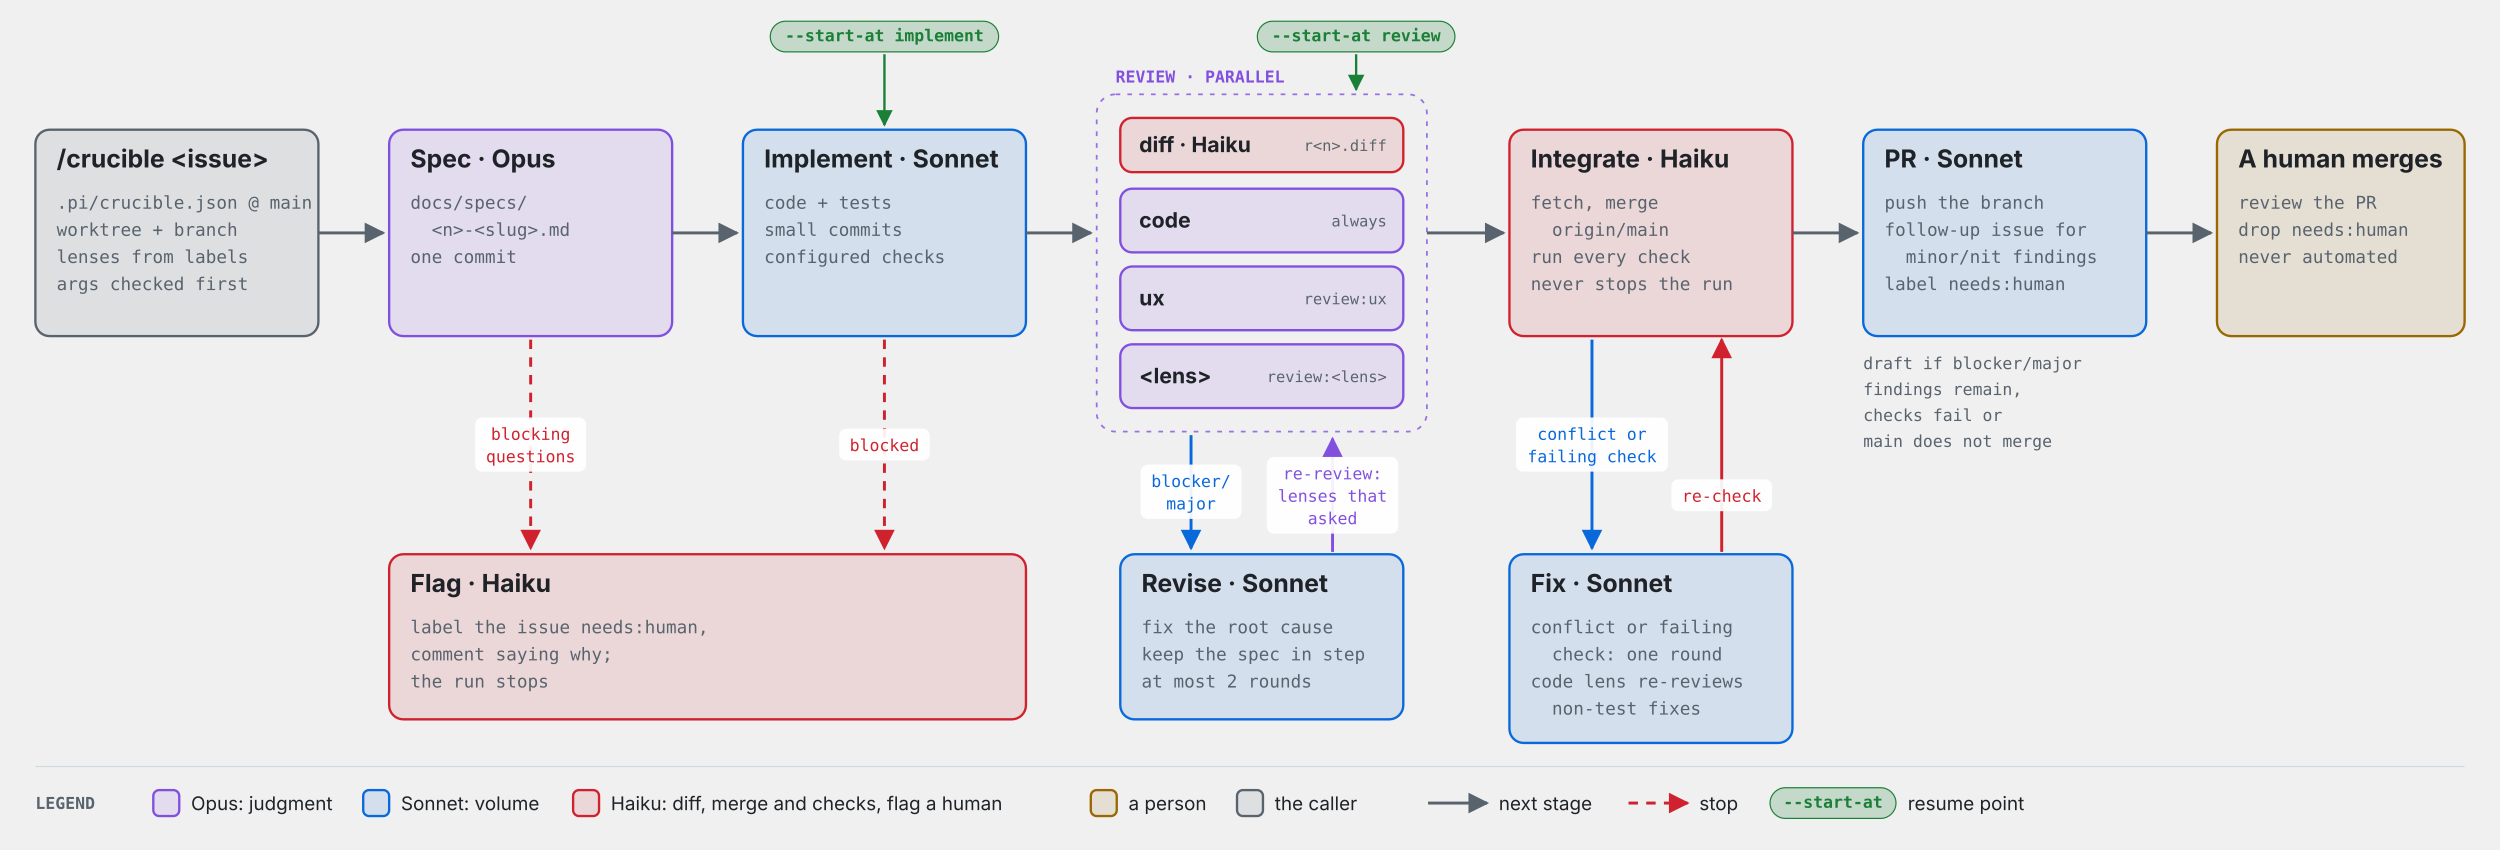
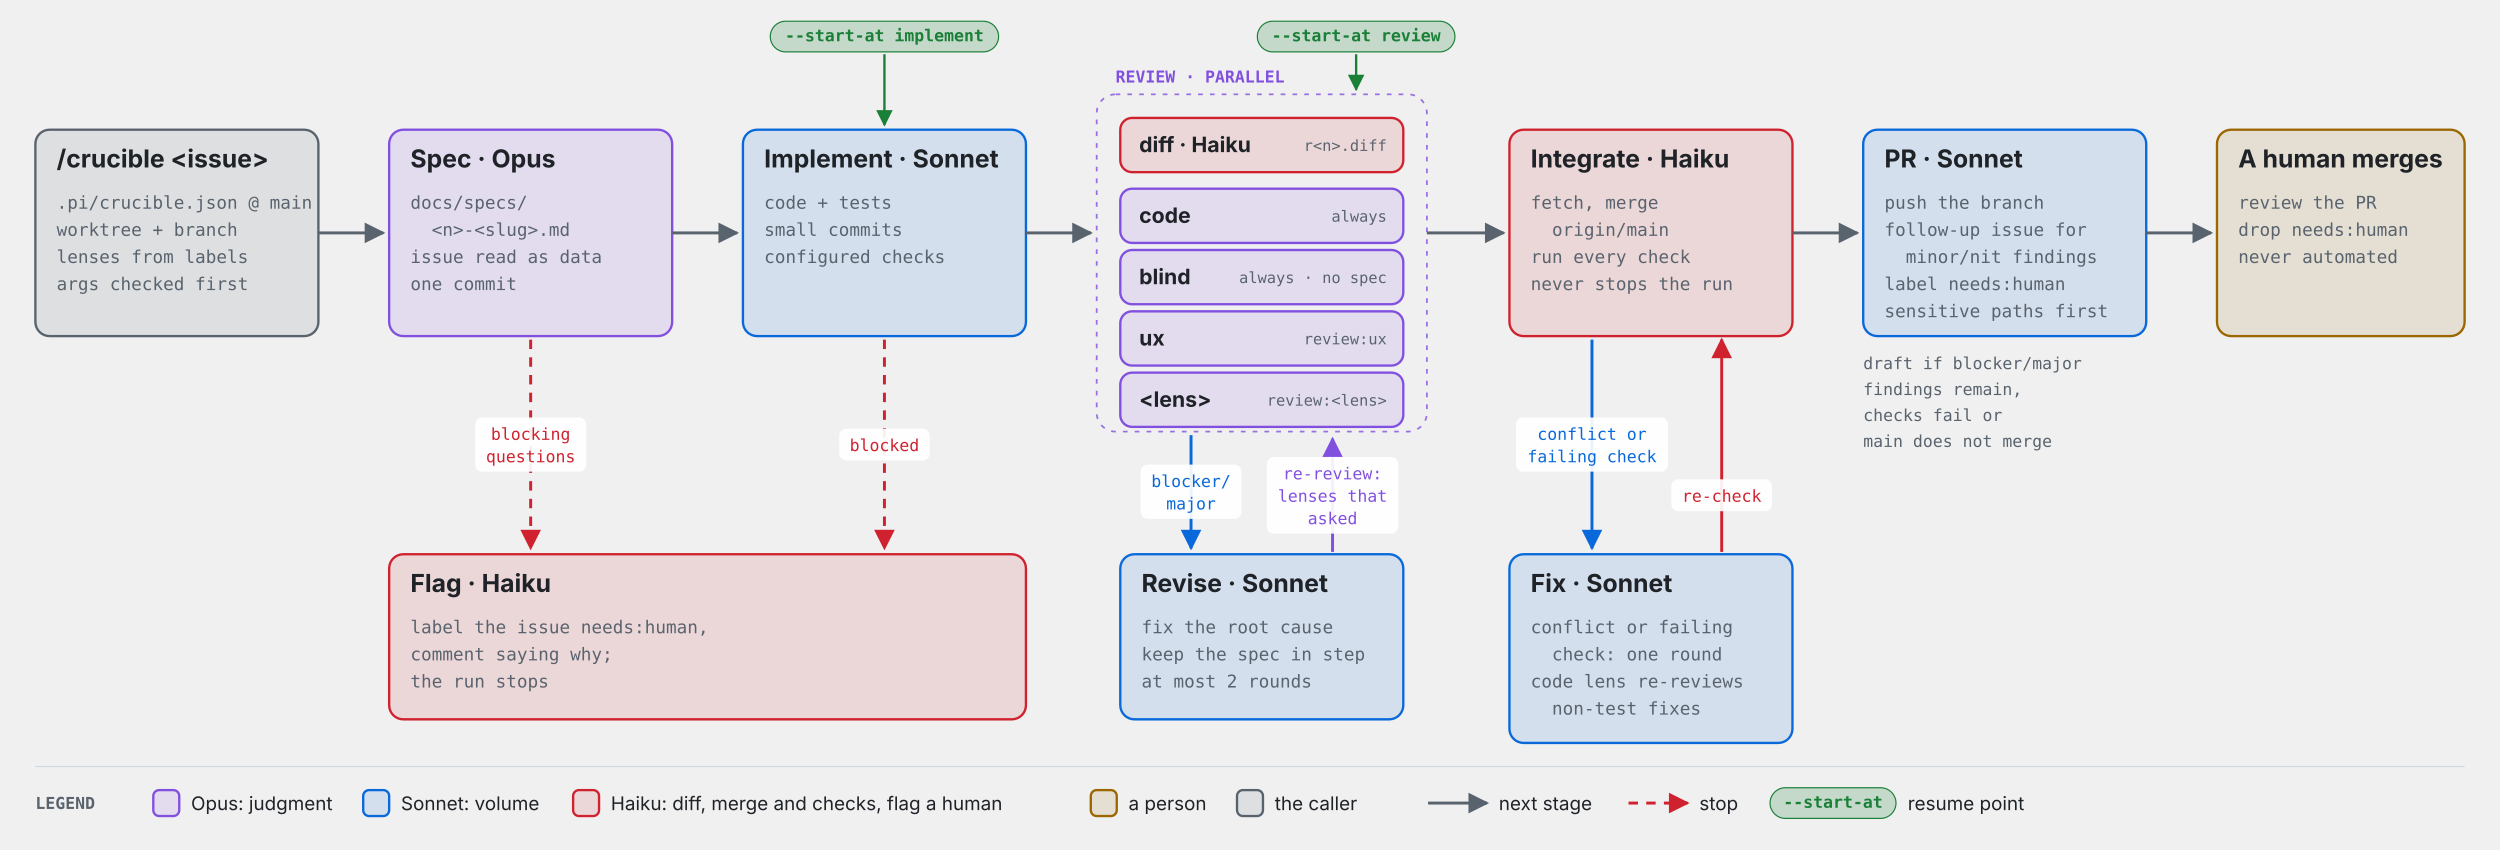
- <svg xmlns="http://www.w3.org/2000/svg" viewBox="0 0 2120 720" width="2120" height="720" role="img" aria-label="The pi-crucible workflow: launch, spec (Opus), implement (Sonnet), a diff (Haiku) before each round of parallel review lenses (Opus), up to two revise rounds (Sonnet), integration with main (Haiku, one Sonnet fix round), then a PR (Sonnet) that a human merges. Spec or implement can stop and flag a human.">
+ <svg xmlns="http://www.w3.org/2000/svg" viewBox="0 0 2120 720" width="2120" height="720" role="img" aria-label="The pi-crucible workflow: launch, spec (Opus), implement (Sonnet), a diff (Haiku) before each round of parallel review lenses (Opus), one of them blind to the issue and spec, up to two revise rounds (Sonnet), integration with main (Haiku, one Sonnet fix round), then a PR (Sonnet) that a human merges. Spec or implement can stop and flag a human.">
  <defs>
    <marker id="ah-MUTED" viewBox="0 0 10 10" refX="9" refY="5" markerWidth="7" markerHeight="7" orient="auto-start-reverse">
      <path d="M0,0 L10,5 L0,10 z" fill="#59636e" />
    </marker>
    <marker id="ah-VIOLET" viewBox="0 0 10 10" refX="9" refY="5" markerWidth="7" markerHeight="7" orient="auto-start-reverse">
      <path d="M0,0 L10,5 L0,10 z" fill="#8250df" />
    </marker>
    <marker id="ah-BLUE" viewBox="0 0 10 10" refX="9" refY="5" markerWidth="7" markerHeight="7" orient="auto-start-reverse">
      <path d="M0,0 L10,5 L0,10 z" fill="#0969da" />
    </marker>
    <marker id="ah-GREEN" viewBox="0 0 10 10" refX="9" refY="5" markerWidth="7" markerHeight="7" orient="auto-start-reverse">
      <path d="M0,0 L10,5 L0,10 z" fill="#1a7f37" />
    </marker>
    <marker id="ah-AMBER" viewBox="0 0 10 10" refX="9" refY="5" markerWidth="7" markerHeight="7" orient="auto-start-reverse">
      <path d="M0,0 L10,5 L0,10 z" fill="#9a6700" />
    </marker>
    <marker id="ah-CORAL" viewBox="0 0 10 10" refX="9" refY="5" markerWidth="7" markerHeight="7" orient="auto-start-reverse">
      <path d="M0,0 L10,5 L0,10 z" fill="#cf222e" />
    </marker>
  </defs>
  <rect x="30" y="110" width="240" height="175" rx="12" fill="#59636e1f" stroke="#59636e" stroke-width="2" />
  <text x="48" y="142" font-family="Inter, 'Helvetica Neue', Helvetica, Arial, sans-serif" font-size="21" fill="#1f2328" font-weight="650" text-anchor="start" xml:space="preserve">/crucible &lt;issue&gt;</text>
  <text x="48" y="177" font-family="'JetBrains Mono', Menlo, Consolas, 'DejaVu Sans Mono', monospace" font-size="15" fill="#59636e" font-weight="400" text-anchor="start" xml:space="preserve">.pi/crucible.json @ main</text>
  <text x="48" y="200" font-family="'JetBrains Mono', Menlo, Consolas, 'DejaVu Sans Mono', monospace" font-size="15" fill="#59636e" font-weight="400" text-anchor="start" xml:space="preserve">worktree + branch</text>
  <text x="48" y="223" font-family="'JetBrains Mono', Menlo, Consolas, 'DejaVu Sans Mono', monospace" font-size="15" fill="#59636e" font-weight="400" text-anchor="start" xml:space="preserve">lenses from labels</text>
  <text x="48" y="246" font-family="'JetBrains Mono', Menlo, Consolas, 'DejaVu Sans Mono', monospace" font-size="15" fill="#59636e" font-weight="400" text-anchor="start" xml:space="preserve">args checked first</text>
  <rect x="330" y="110" width="240" height="175" rx="12" fill="#8250df1f" stroke="#8250df" stroke-width="2" />
  <text x="348" y="142" font-family="Inter, 'Helvetica Neue', Helvetica, Arial, sans-serif" font-size="21" fill="#1f2328" font-weight="650" text-anchor="start" xml:space="preserve">Spec · Opus</text>
  <text x="348" y="177" font-family="'JetBrains Mono', Menlo, Consolas, 'DejaVu Sans Mono', monospace" font-size="15" fill="#59636e" font-weight="400" text-anchor="start" xml:space="preserve">docs/specs/</text>
  <text x="348" y="200" font-family="'JetBrains Mono', Menlo, Consolas, 'DejaVu Sans Mono', monospace" font-size="15" fill="#59636e" font-weight="400" text-anchor="start" xml:space="preserve">  &lt;n&gt;-&lt;slug&gt;.md</text>
-   <text x="348" y="223" font-family="'JetBrains Mono', Menlo, Consolas, 'DejaVu Sans Mono', monospace" font-size="15" fill="#59636e" font-weight="400" text-anchor="start" xml:space="preserve">one commit</text>
+   <text x="348" y="223" font-family="'JetBrains Mono', Menlo, Consolas, 'DejaVu Sans Mono', monospace" font-size="15" fill="#59636e" font-weight="400" text-anchor="start" xml:space="preserve">issue read as data</text>
+   <text x="348" y="246" font-family="'JetBrains Mono', Menlo, Consolas, 'DejaVu Sans Mono', monospace" font-size="15" fill="#59636e" font-weight="400" text-anchor="start" xml:space="preserve">one commit</text>
  <rect x="630" y="110" width="240" height="175" rx="12" fill="#0969da1f" stroke="#0969da" stroke-width="2" />
  <text x="648" y="142" font-family="Inter, 'Helvetica Neue', Helvetica, Arial, sans-serif" font-size="21" fill="#1f2328" font-weight="650" text-anchor="start" xml:space="preserve">Implement · Sonnet</text>
  <text x="648" y="177" font-family="'JetBrains Mono', Menlo, Consolas, 'DejaVu Sans Mono', monospace" font-size="15" fill="#59636e" font-weight="400" text-anchor="start" xml:space="preserve">code + tests</text>
  <text x="648" y="200" font-family="'JetBrains Mono', Menlo, Consolas, 'DejaVu Sans Mono', monospace" font-size="15" fill="#59636e" font-weight="400" text-anchor="start" xml:space="preserve">small commits</text>
  <text x="648" y="223" font-family="'JetBrains Mono', Menlo, Consolas, 'DejaVu Sans Mono', monospace" font-size="15" fill="#59636e" font-weight="400" text-anchor="start" xml:space="preserve">configured checks</text>
  <rect x="930" y="80" width="280" height="286" rx="16" fill="none" stroke="#8250df" stroke-width="1.5" stroke-dasharray="4 6" opacity="0.8" />
  <text x="946" y="70" font-family="'JetBrains Mono', Menlo, Consolas, 'DejaVu Sans Mono', monospace" font-size="14" fill="#8250df" font-weight="700" text-anchor="start" xml:space="preserve">REVIEW · PARALLEL</text>
  <rect x="950" y="100" width="240" height="46" rx="10" fill="#cf222e1f" stroke="#cf222e" stroke-width="2" />
  <text x="966" y="129.0" font-family="Inter, 'Helvetica Neue', Helvetica, Arial, sans-serif" font-size="18" fill="#1f2328" font-weight="650" text-anchor="start" xml:space="preserve">diff · Haiku</text>
  <text x="1176" y="128.0" font-family="'JetBrains Mono', Menlo, Consolas, 'DejaVu Sans Mono', monospace" font-size="13" fill="#59636e" font-weight="400" text-anchor="end" xml:space="preserve">r&lt;n&gt;.diff</text>
-   <rect x="950" y="160" width="240" height="54" rx="10" fill="#8250df1f" stroke="#8250df" stroke-width="2" />
-   <text x="966" y="193.0" font-family="Inter, 'Helvetica Neue', Helvetica, Arial, sans-serif" font-size="18" fill="#1f2328" font-weight="650" text-anchor="start" xml:space="preserve">code</text>
-   <text x="1176" y="192.0" font-family="'JetBrains Mono', Menlo, Consolas, 'DejaVu Sans Mono', monospace" font-size="13" fill="#59636e" font-weight="400" text-anchor="end" xml:space="preserve">always</text>
-   <rect x="950" y="226" width="240" height="54" rx="10" fill="#8250df1f" stroke="#8250df" stroke-width="2" />
-   <text x="966" y="259.0" font-family="Inter, 'Helvetica Neue', Helvetica, Arial, sans-serif" font-size="18" fill="#1f2328" font-weight="650" text-anchor="start" xml:space="preserve">ux</text>
-   <text x="1176" y="258.0" font-family="'JetBrains Mono', Menlo, Consolas, 'DejaVu Sans Mono', monospace" font-size="13" fill="#59636e" font-weight="400" text-anchor="end" xml:space="preserve">review:ux</text>
-   <rect x="950" y="292" width="240" height="54" rx="10" fill="#8250df1f" stroke="#8250df" stroke-width="2" />
-   <text x="966" y="325.0" font-family="Inter, 'Helvetica Neue', Helvetica, Arial, sans-serif" font-size="18" fill="#1f2328" font-weight="650" text-anchor="start" xml:space="preserve">&lt;lens&gt;</text>
-   <text x="1176" y="324.0" font-family="'JetBrains Mono', Menlo, Consolas, 'DejaVu Sans Mono', monospace" font-size="13" fill="#59636e" font-weight="400" text-anchor="end" xml:space="preserve">review:&lt;lens&gt;</text>
+   <rect x="950" y="160" width="240" height="46" rx="10" fill="#8250df1f" stroke="#8250df" stroke-width="2" />
+   <text x="966" y="189.0" font-family="Inter, 'Helvetica Neue', Helvetica, Arial, sans-serif" font-size="18" fill="#1f2328" font-weight="650" text-anchor="start" xml:space="preserve">code</text>
+   <text x="1176" y="188.0" font-family="'JetBrains Mono', Menlo, Consolas, 'DejaVu Sans Mono', monospace" font-size="13" fill="#59636e" font-weight="400" text-anchor="end" xml:space="preserve">always</text>
+   <rect x="950" y="212" width="240" height="46" rx="10" fill="#8250df1f" stroke="#8250df" stroke-width="2" />
+   <text x="966" y="241.0" font-family="Inter, 'Helvetica Neue', Helvetica, Arial, sans-serif" font-size="18" fill="#1f2328" font-weight="650" text-anchor="start" xml:space="preserve">blind</text>
+   <text x="1176" y="240.0" font-family="'JetBrains Mono', Menlo, Consolas, 'DejaVu Sans Mono', monospace" font-size="13" fill="#59636e" font-weight="400" text-anchor="end" xml:space="preserve">always · no spec</text>
+   <rect x="950" y="264" width="240" height="46" rx="10" fill="#8250df1f" stroke="#8250df" stroke-width="2" />
+   <text x="966" y="293.0" font-family="Inter, 'Helvetica Neue', Helvetica, Arial, sans-serif" font-size="18" fill="#1f2328" font-weight="650" text-anchor="start" xml:space="preserve">ux</text>
+   <text x="1176" y="292.0" font-family="'JetBrains Mono', Menlo, Consolas, 'DejaVu Sans Mono', monospace" font-size="13" fill="#59636e" font-weight="400" text-anchor="end" xml:space="preserve">review:ux</text>
+   <rect x="950" y="316" width="240" height="46" rx="10" fill="#8250df1f" stroke="#8250df" stroke-width="2" />
+   <text x="966" y="345.0" font-family="Inter, 'Helvetica Neue', Helvetica, Arial, sans-serif" font-size="18" fill="#1f2328" font-weight="650" text-anchor="start" xml:space="preserve">&lt;lens&gt;</text>
+   <text x="1176" y="344.0" font-family="'JetBrains Mono', Menlo, Consolas, 'DejaVu Sans Mono', monospace" font-size="13" fill="#59636e" font-weight="400" text-anchor="end" xml:space="preserve">review:&lt;lens&gt;</text>
  <rect x="1280" y="110" width="240" height="175" rx="12" fill="#cf222e1f" stroke="#cf222e" stroke-width="2" />
  <text x="1298" y="142" font-family="Inter, 'Helvetica Neue', Helvetica, Arial, sans-serif" font-size="21" fill="#1f2328" font-weight="650" text-anchor="start" xml:space="preserve">Integrate · Haiku</text>
  <text x="1298" y="177" font-family="'JetBrains Mono', Menlo, Consolas, 'DejaVu Sans Mono', monospace" font-size="15" fill="#59636e" font-weight="400" text-anchor="start" xml:space="preserve">fetch, merge</text>
  <text x="1298" y="200" font-family="'JetBrains Mono', Menlo, Consolas, 'DejaVu Sans Mono', monospace" font-size="15" fill="#59636e" font-weight="400" text-anchor="start" xml:space="preserve">  origin/main</text>
  <text x="1298" y="223" font-family="'JetBrains Mono', Menlo, Consolas, 'DejaVu Sans Mono', monospace" font-size="15" fill="#59636e" font-weight="400" text-anchor="start" xml:space="preserve">run every check</text>
  <text x="1298" y="246" font-family="'JetBrains Mono', Menlo, Consolas, 'DejaVu Sans Mono', monospace" font-size="15" fill="#59636e" font-weight="400" text-anchor="start" xml:space="preserve">never stops the run</text>
  <rect x="1580" y="110" width="240" height="175" rx="12" fill="#0969da1f" stroke="#0969da" stroke-width="2" />
  <text x="1598" y="142" font-family="Inter, 'Helvetica Neue', Helvetica, Arial, sans-serif" font-size="21" fill="#1f2328" font-weight="650" text-anchor="start" xml:space="preserve">PR · Sonnet</text>
  <text x="1598" y="177" font-family="'JetBrains Mono', Menlo, Consolas, 'DejaVu Sans Mono', monospace" font-size="15" fill="#59636e" font-weight="400" text-anchor="start" xml:space="preserve">push the branch</text>
  <text x="1598" y="200" font-family="'JetBrains Mono', Menlo, Consolas, 'DejaVu Sans Mono', monospace" font-size="15" fill="#59636e" font-weight="400" text-anchor="start" xml:space="preserve">follow-up issue for</text>
  <text x="1598" y="223" font-family="'JetBrains Mono', Menlo, Consolas, 'DejaVu Sans Mono', monospace" font-size="15" fill="#59636e" font-weight="400" text-anchor="start" xml:space="preserve">  minor/nit findings</text>
  <text x="1598" y="246" font-family="'JetBrains Mono', Menlo, Consolas, 'DejaVu Sans Mono', monospace" font-size="15" fill="#59636e" font-weight="400" text-anchor="start" xml:space="preserve">label needs:human</text>
+   <text x="1598" y="269" font-family="'JetBrains Mono', Menlo, Consolas, 'DejaVu Sans Mono', monospace" font-size="15" fill="#59636e" font-weight="400" text-anchor="start" xml:space="preserve">sensitive paths first</text>
  <text x="1580" y="313" font-family="'JetBrains Mono', Menlo, Consolas, 'DejaVu Sans Mono', monospace" font-size="14" fill="#59636e" font-weight="400" text-anchor="start" xml:space="preserve">draft if blocker/major</text>
  <text x="1580" y="335" font-family="'JetBrains Mono', Menlo, Consolas, 'DejaVu Sans Mono', monospace" font-size="14" fill="#59636e" font-weight="400" text-anchor="start" xml:space="preserve">findings remain,</text>
  <text x="1580" y="357" font-family="'JetBrains Mono', Menlo, Consolas, 'DejaVu Sans Mono', monospace" font-size="14" fill="#59636e" font-weight="400" text-anchor="start" xml:space="preserve">checks fail or</text>
  <text x="1580" y="379" font-family="'JetBrains Mono', Menlo, Consolas, 'DejaVu Sans Mono', monospace" font-size="14" fill="#59636e" font-weight="400" text-anchor="start" xml:space="preserve">main does not merge</text>
  <rect x="1880" y="110" width="210" height="175" rx="12" fill="#9a67001f" stroke="#9a6700" stroke-width="2" />
  <text x="1898" y="142" font-family="Inter, 'Helvetica Neue', Helvetica, Arial, sans-serif" font-size="21" fill="#1f2328" font-weight="650" text-anchor="start" xml:space="preserve">A human merges</text>
  <text x="1898" y="177" font-family="'JetBrains Mono', Menlo, Consolas, 'DejaVu Sans Mono', monospace" font-size="15" fill="#59636e" font-weight="400" text-anchor="start" xml:space="preserve">review the PR</text>
  <text x="1898" y="200" font-family="'JetBrains Mono', Menlo, Consolas, 'DejaVu Sans Mono', monospace" font-size="15" fill="#59636e" font-weight="400" text-anchor="start" xml:space="preserve">drop needs:human</text>
  <text x="1898" y="223" font-family="'JetBrains Mono', Menlo, Consolas, 'DejaVu Sans Mono', monospace" font-size="15" fill="#59636e" font-weight="400" text-anchor="start" xml:space="preserve">never automated</text>
  <path d="M270,197.5 L325,197.5" fill="none" stroke="#59636e" stroke-width="2.5" marker-end="url(#ah-MUTED)" />
  <path d="M570,197.5 L625,197.5" fill="none" stroke="#59636e" stroke-width="2.5" marker-end="url(#ah-MUTED)" />
  <path d="M870,197.5 L925,197.5" fill="none" stroke="#59636e" stroke-width="2.5" marker-end="url(#ah-MUTED)" />
  <path d="M1210,197.5 L1275,197.5" fill="none" stroke="#59636e" stroke-width="2.5" marker-end="url(#ah-MUTED)" />
  <path d="M1520,197.5 L1575,197.5" fill="none" stroke="#59636e" stroke-width="2.5" marker-end="url(#ah-MUTED)" />
  <path d="M1820,197.5 L1875,197.5" fill="none" stroke="#59636e" stroke-width="2.5" marker-end="url(#ah-MUTED)" />
  <rect x="950" y="470" width="240" height="140" rx="12" fill="#0969da1f" stroke="#0969da" stroke-width="2" />
  <text x="968" y="502" font-family="Inter, 'Helvetica Neue', Helvetica, Arial, sans-serif" font-size="21" fill="#1f2328" font-weight="650" text-anchor="start" xml:space="preserve">Revise · Sonnet</text>
  <text x="968" y="537" font-family="'JetBrains Mono', Menlo, Consolas, 'DejaVu Sans Mono', monospace" font-size="15" fill="#59636e" font-weight="400" text-anchor="start" xml:space="preserve">fix the root cause</text>
  <text x="968" y="560" font-family="'JetBrains Mono', Menlo, Consolas, 'DejaVu Sans Mono', monospace" font-size="15" fill="#59636e" font-weight="400" text-anchor="start" xml:space="preserve">keep the spec in step</text>
  <text x="968" y="583" font-family="'JetBrains Mono', Menlo, Consolas, 'DejaVu Sans Mono', monospace" font-size="15" fill="#59636e" font-weight="400" text-anchor="start" xml:space="preserve">at most 2 rounds</text>
  <path d="M1010,369 L1010,465" fill="none" stroke="#0969da" stroke-width="2.5" marker-end="url(#ah-BLUE)" />
  <rect x="967.28" y="394.0" width="85.44" height="46" rx="6" fill="#ffffff" opacity="0.92" />
  <text x="1010" y="413.0" font-family="'JetBrains Mono', Menlo, Consolas, 'DejaVu Sans Mono', monospace" font-size="14" fill="#0969da" font-weight="500" text-anchor="middle" xml:space="preserve">blocker/</text>
  <text x="1010" y="432.0" font-family="'JetBrains Mono', Menlo, Consolas, 'DejaVu Sans Mono', monospace" font-size="14" fill="#0969da" font-weight="500" text-anchor="middle" xml:space="preserve">major</text>
  <path d="M1130,468 L1130,372" fill="none" stroke="#8250df" stroke-width="2.5" marker-end="url(#ah-VIOLET)" />
  <rect x="1074.26" y="387.5" width="111.48" height="65" rx="6" fill="#ffffff" opacity="0.92" />
  <text x="1130" y="406.5" font-family="'JetBrains Mono', Menlo, Consolas, 'DejaVu Sans Mono', monospace" font-size="14" fill="#8250df" font-weight="500" text-anchor="middle" xml:space="preserve">re-review:</text>
  <text x="1130" y="425.5" font-family="'JetBrains Mono', Menlo, Consolas, 'DejaVu Sans Mono', monospace" font-size="14" fill="#8250df" font-weight="500" text-anchor="middle" xml:space="preserve">lenses that</text>
  <text x="1130" y="444.5" font-family="'JetBrains Mono', Menlo, Consolas, 'DejaVu Sans Mono', monospace" font-size="14" fill="#8250df" font-weight="500" text-anchor="middle" xml:space="preserve">asked</text>
  <rect x="1280" y="470" width="240" height="160" rx="12" fill="#0969da1f" stroke="#0969da" stroke-width="2" />
  <text x="1298" y="502" font-family="Inter, 'Helvetica Neue', Helvetica, Arial, sans-serif" font-size="21" fill="#1f2328" font-weight="650" text-anchor="start" xml:space="preserve">Fix · Sonnet</text>
  <text x="1298" y="537" font-family="'JetBrains Mono', Menlo, Consolas, 'DejaVu Sans Mono', monospace" font-size="15" fill="#59636e" font-weight="400" text-anchor="start" xml:space="preserve">conflict or failing</text>
  <text x="1298" y="560" font-family="'JetBrains Mono', Menlo, Consolas, 'DejaVu Sans Mono', monospace" font-size="15" fill="#59636e" font-weight="400" text-anchor="start" xml:space="preserve">  check: one round</text>
  <text x="1298" y="583" font-family="'JetBrains Mono', Menlo, Consolas, 'DejaVu Sans Mono', monospace" font-size="15" fill="#59636e" font-weight="400" text-anchor="start" xml:space="preserve">code lens re-reviews</text>
  <text x="1298" y="606" font-family="'JetBrains Mono', Menlo, Consolas, 'DejaVu Sans Mono', monospace" font-size="15" fill="#59636e" font-weight="400" text-anchor="start" xml:space="preserve">  non-test fixes</text>
  <path d="M1350,288 L1350,465" fill="none" stroke="#0969da" stroke-width="2.5" marker-end="url(#ah-BLUE)" />
  <rect x="1285.58" y="354.0" width="128.84" height="46" rx="6" fill="#ffffff" opacity="0.92" />
  <text x="1350" y="373.0" font-family="'JetBrains Mono', Menlo, Consolas, 'DejaVu Sans Mono', monospace" font-size="14" fill="#0969da" font-weight="500" text-anchor="middle" xml:space="preserve">conflict or</text>
  <text x="1350" y="392.0" font-family="'JetBrains Mono', Menlo, Consolas, 'DejaVu Sans Mono', monospace" font-size="14" fill="#0969da" font-weight="500" text-anchor="middle" xml:space="preserve">failing check</text>
  <path d="M1460,468 L1460,288" fill="none" stroke="#cf222e" stroke-width="2.5" marker-end="url(#ah-CORAL)" />
  <rect x="1417.28" y="406.5" width="85.44" height="27" rx="6" fill="#ffffff" opacity="0.92" />
  <text x="1460" y="425.5" font-family="'JetBrains Mono', Menlo, Consolas, 'DejaVu Sans Mono', monospace" font-size="14" fill="#cf222e" font-weight="500" text-anchor="middle" xml:space="preserve">re-check</text>
  <rect x="330" y="470" width="540" height="140" rx="12" fill="#cf222e1f" stroke="#cf222e" stroke-width="2" />
  <text x="348" y="502" font-family="Inter, 'Helvetica Neue', Helvetica, Arial, sans-serif" font-size="21" fill="#1f2328" font-weight="650" text-anchor="start" xml:space="preserve">Flag · Haiku</text>
  <text x="348" y="537" font-family="'JetBrains Mono', Menlo, Consolas, 'DejaVu Sans Mono', monospace" font-size="15" fill="#59636e" font-weight="400" text-anchor="start" xml:space="preserve">label the issue needs:human,</text>
  <text x="348" y="560" font-family="'JetBrains Mono', Menlo, Consolas, 'DejaVu Sans Mono', monospace" font-size="15" fill="#59636e" font-weight="400" text-anchor="start" xml:space="preserve">comment saying why;</text>
  <text x="348" y="583" font-family="'JetBrains Mono', Menlo, Consolas, 'DejaVu Sans Mono', monospace" font-size="15" fill="#59636e" font-weight="400" text-anchor="start" xml:space="preserve">the run stops</text>
  <path d="M450,288 L450,465" fill="none" stroke="#cf222e" stroke-width="2.5" stroke-dasharray="8 7" marker-end="url(#ah-CORAL)" />
  <rect x="402.94" y="354.0" width="94.12" height="46" rx="6" fill="#ffffff" opacity="0.92" />
  <text x="450" y="373.0" font-family="'JetBrains Mono', Menlo, Consolas, 'DejaVu Sans Mono', monospace" font-size="14" fill="#cf222e" font-weight="500" text-anchor="middle" xml:space="preserve">blocking</text>
  <text x="450" y="392.0" font-family="'JetBrains Mono', Menlo, Consolas, 'DejaVu Sans Mono', monospace" font-size="14" fill="#cf222e" font-weight="500" text-anchor="middle" xml:space="preserve">questions</text>
  <path d="M750,288 L750,465" fill="none" stroke="#cf222e" stroke-width="2.5" stroke-dasharray="8 7" marker-end="url(#ah-CORAL)" />
  <rect x="711.62" y="363.5" width="76.76" height="27" rx="6" fill="#ffffff" opacity="0.92" />
  <text x="750" y="382.5" font-family="'JetBrains Mono', Menlo, Consolas, 'DejaVu Sans Mono', monospace" font-size="14" fill="#cf222e" font-weight="500" text-anchor="middle" xml:space="preserve">blocked</text>
  <rect x="653.2" y="18" width="193.6" height="26" rx="13.0" fill="#1a7f3733" stroke="#1a7f37" />
  <text x="750.0" y="35" font-family="'JetBrains Mono', Menlo, Consolas, 'DejaVu Sans Mono', monospace" font-size="14" fill="#1a7f37" font-weight="600" text-anchor="middle" xml:space="preserve">--start-at implement</text>
  <path d="M750,46 L750,106" fill="none" stroke="#1a7f37" stroke-width="2" marker-end="url(#ah-GREEN)" />
  <rect x="1066.22" y="18" width="167.56" height="26" rx="13.0" fill="#1a7f3733" stroke="#1a7f37" />
  <text x="1150.0" y="35" font-family="'JetBrains Mono', Menlo, Consolas, 'DejaVu Sans Mono', monospace" font-size="14" fill="#1a7f37" font-weight="600" text-anchor="middle" xml:space="preserve">--start-at review</text>
  <path d="M1150,46 L1150,76" fill="none" stroke="#1a7f37" stroke-width="2" marker-end="url(#ah-GREEN)" />
  <line x1="30" y1="650" x2="2090" y2="650" stroke="#d1d9e0" />
  <text x="30" y="686" font-family="'JetBrains Mono', Menlo, Consolas, 'DejaVu Sans Mono', monospace" font-size="14" fill="#59636e" font-weight="700" text-anchor="start" xml:space="preserve">LEGEND</text>
  <rect x="130" y="670" width="22" height="22" rx="5" fill="#8250df1f" stroke="#8250df" stroke-width="2" />
  <text x="162" y="687" font-family="Inter, 'Helvetica Neue', Helvetica, Arial, sans-serif" font-size="16" fill="#1f2328" font-weight="400" text-anchor="start" xml:space="preserve">Opus: judgment</text>
  <rect x="308" y="670" width="22" height="22" rx="5" fill="#0969da1f" stroke="#0969da" stroke-width="2" />
  <text x="340" y="687" font-family="Inter, 'Helvetica Neue', Helvetica, Arial, sans-serif" font-size="16" fill="#1f2328" font-weight="400" text-anchor="start" xml:space="preserve">Sonnet: volume</text>
  <rect x="486" y="670" width="22" height="22" rx="5" fill="#cf222e1f" stroke="#cf222e" stroke-width="2" />
  <text x="518" y="687" font-family="Inter, 'Helvetica Neue', Helvetica, Arial, sans-serif" font-size="16" fill="#1f2328" font-weight="400" text-anchor="start" xml:space="preserve">Haiku: diff, merge and checks, flag a human</text>
  <rect x="925" y="670" width="22" height="22" rx="5" fill="#9a67001f" stroke="#9a6700" stroke-width="2" />
  <text x="957" y="687" font-family="Inter, 'Helvetica Neue', Helvetica, Arial, sans-serif" font-size="16" fill="#1f2328" font-weight="400" text-anchor="start" xml:space="preserve">a person</text>
  <rect x="1049" y="670" width="22" height="22" rx="5" fill="#59636e1f" stroke="#59636e" stroke-width="2" />
  <text x="1081" y="687" font-family="Inter, 'Helvetica Neue', Helvetica, Arial, sans-serif" font-size="16" fill="#1f2328" font-weight="400" text-anchor="start" xml:space="preserve">the caller</text>
  <path d="M1211,681 L1261,681" fill="none" stroke="#59636e" stroke-width="2.5" marker-end="url(#ah-MUTED)" />
  <text x="1271" y="687" font-family="Inter, 'Helvetica Neue', Helvetica, Arial, sans-serif" font-size="16" fill="#1f2328" font-weight="400" text-anchor="start" xml:space="preserve">next stage</text>
  <path d="M1381,681 L1431,681" fill="none" stroke="#cf222e" stroke-width="2.5" stroke-dasharray="8 7" marker-end="url(#ah-CORAL)" />
  <text x="1441" y="687" font-family="Inter, 'Helvetica Neue', Helvetica, Arial, sans-serif" font-size="16" fill="#1f2328" font-weight="400" text-anchor="start" xml:space="preserve">stop</text>
  <rect x="1501" y="668" width="106.8" height="26" rx="13.0" fill="#1a7f3733" stroke="#1a7f37" />
  <text x="1554.4" y="685" font-family="'JetBrains Mono', Menlo, Consolas, 'DejaVu Sans Mono', monospace" font-size="14" fill="#1a7f37" font-weight="600" text-anchor="middle" xml:space="preserve">--start-at</text>
  <text x="1617.8" y="687" font-family="Inter, 'Helvetica Neue', Helvetica, Arial, sans-serif" font-size="16" fill="#1f2328" font-weight="400" text-anchor="start" xml:space="preserve">resume point</text>
</svg>
